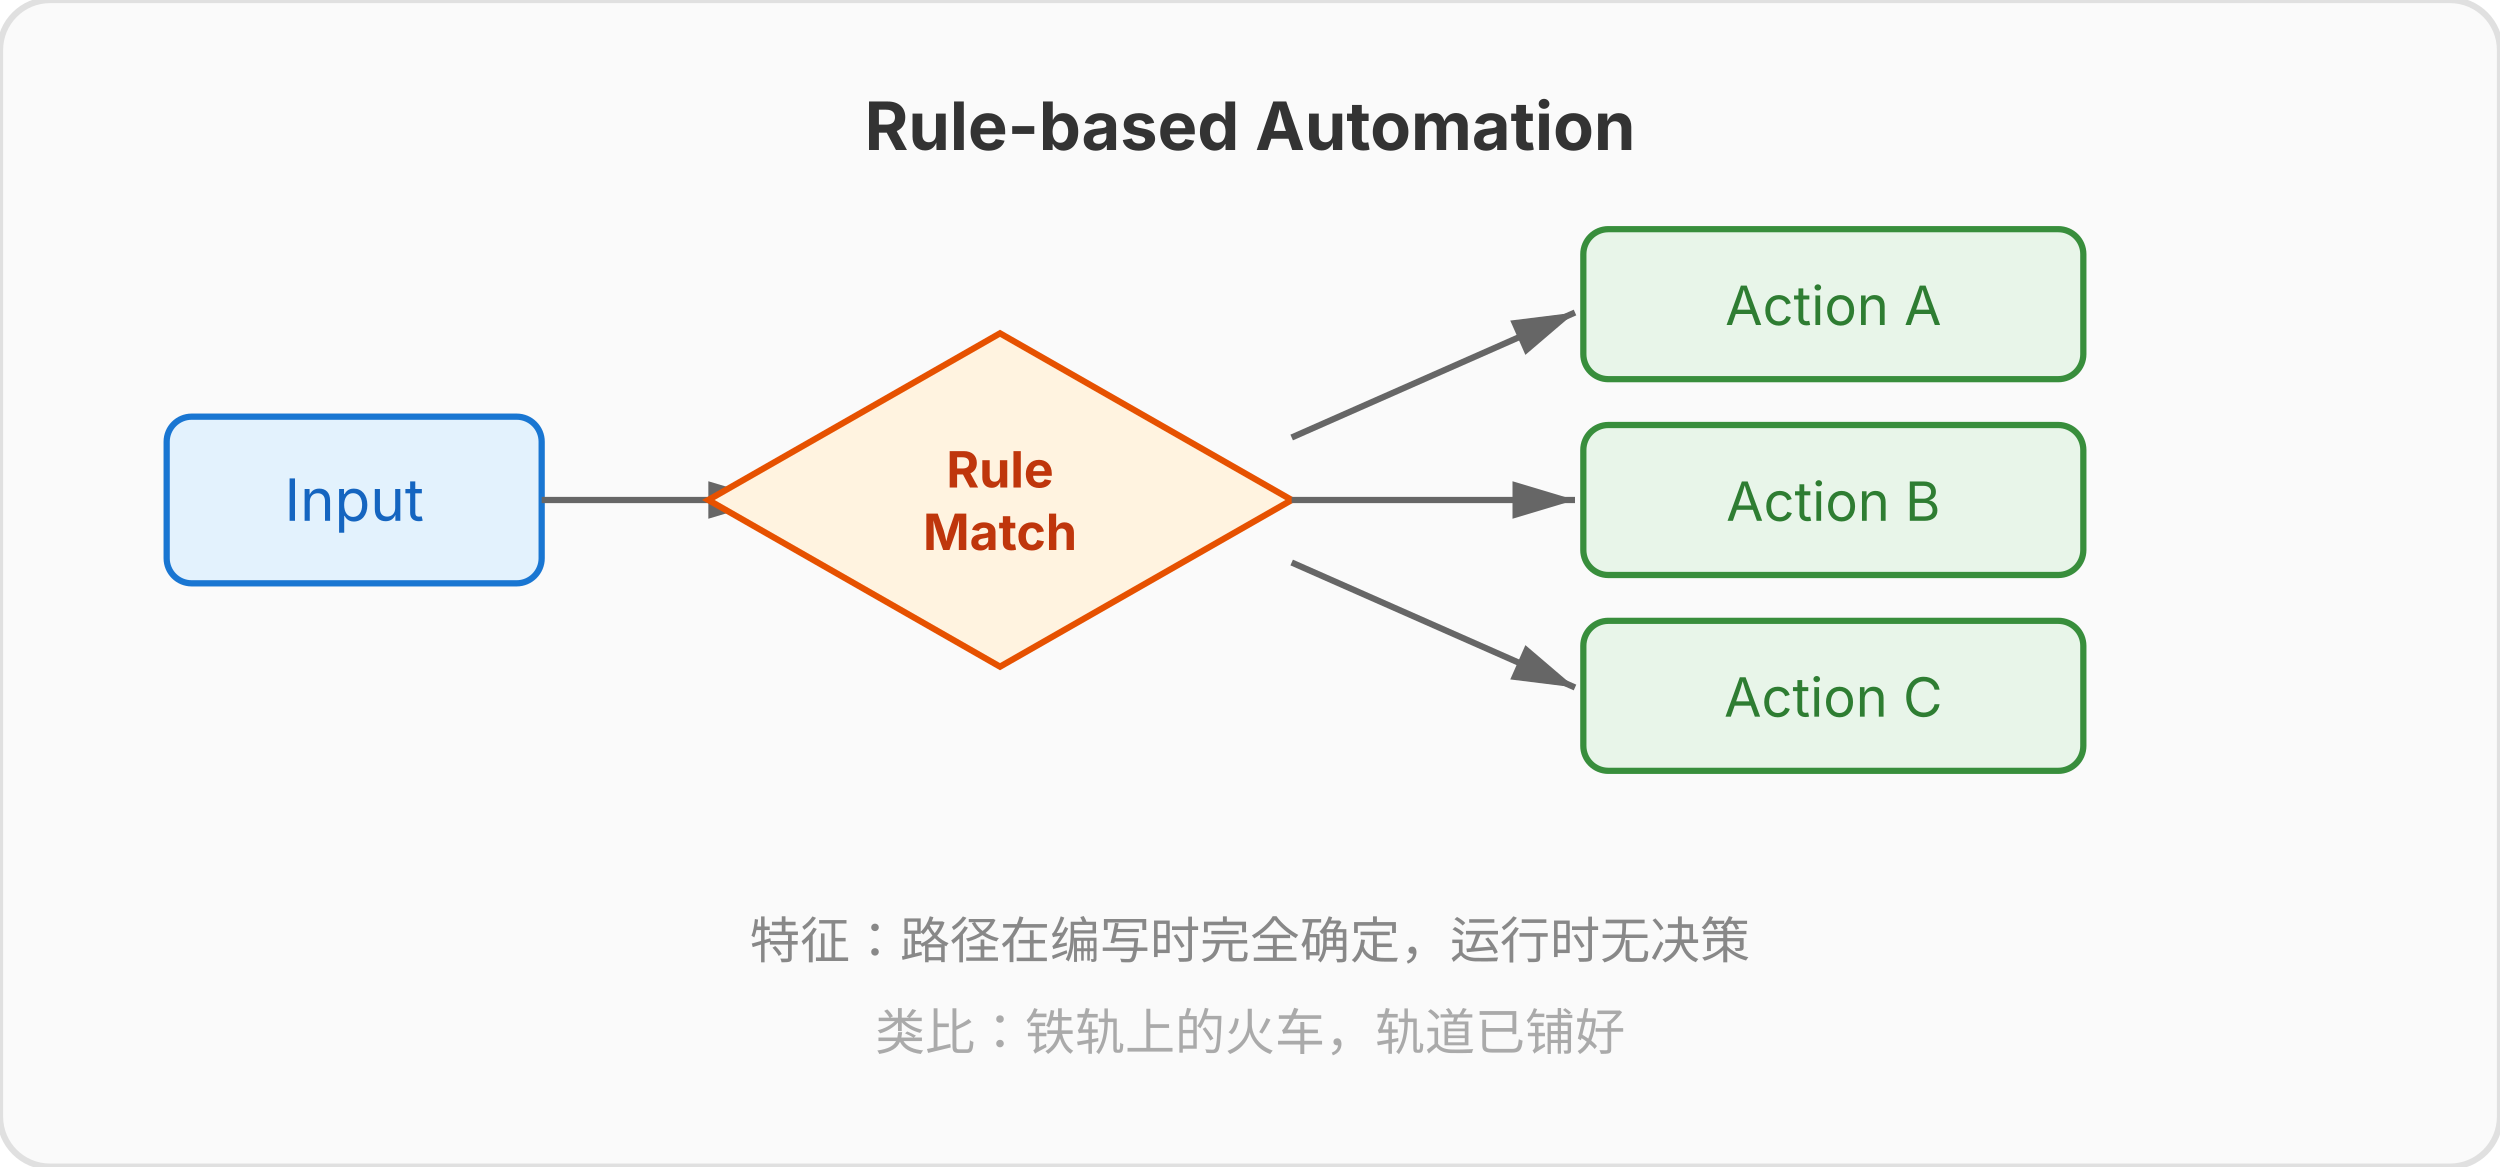
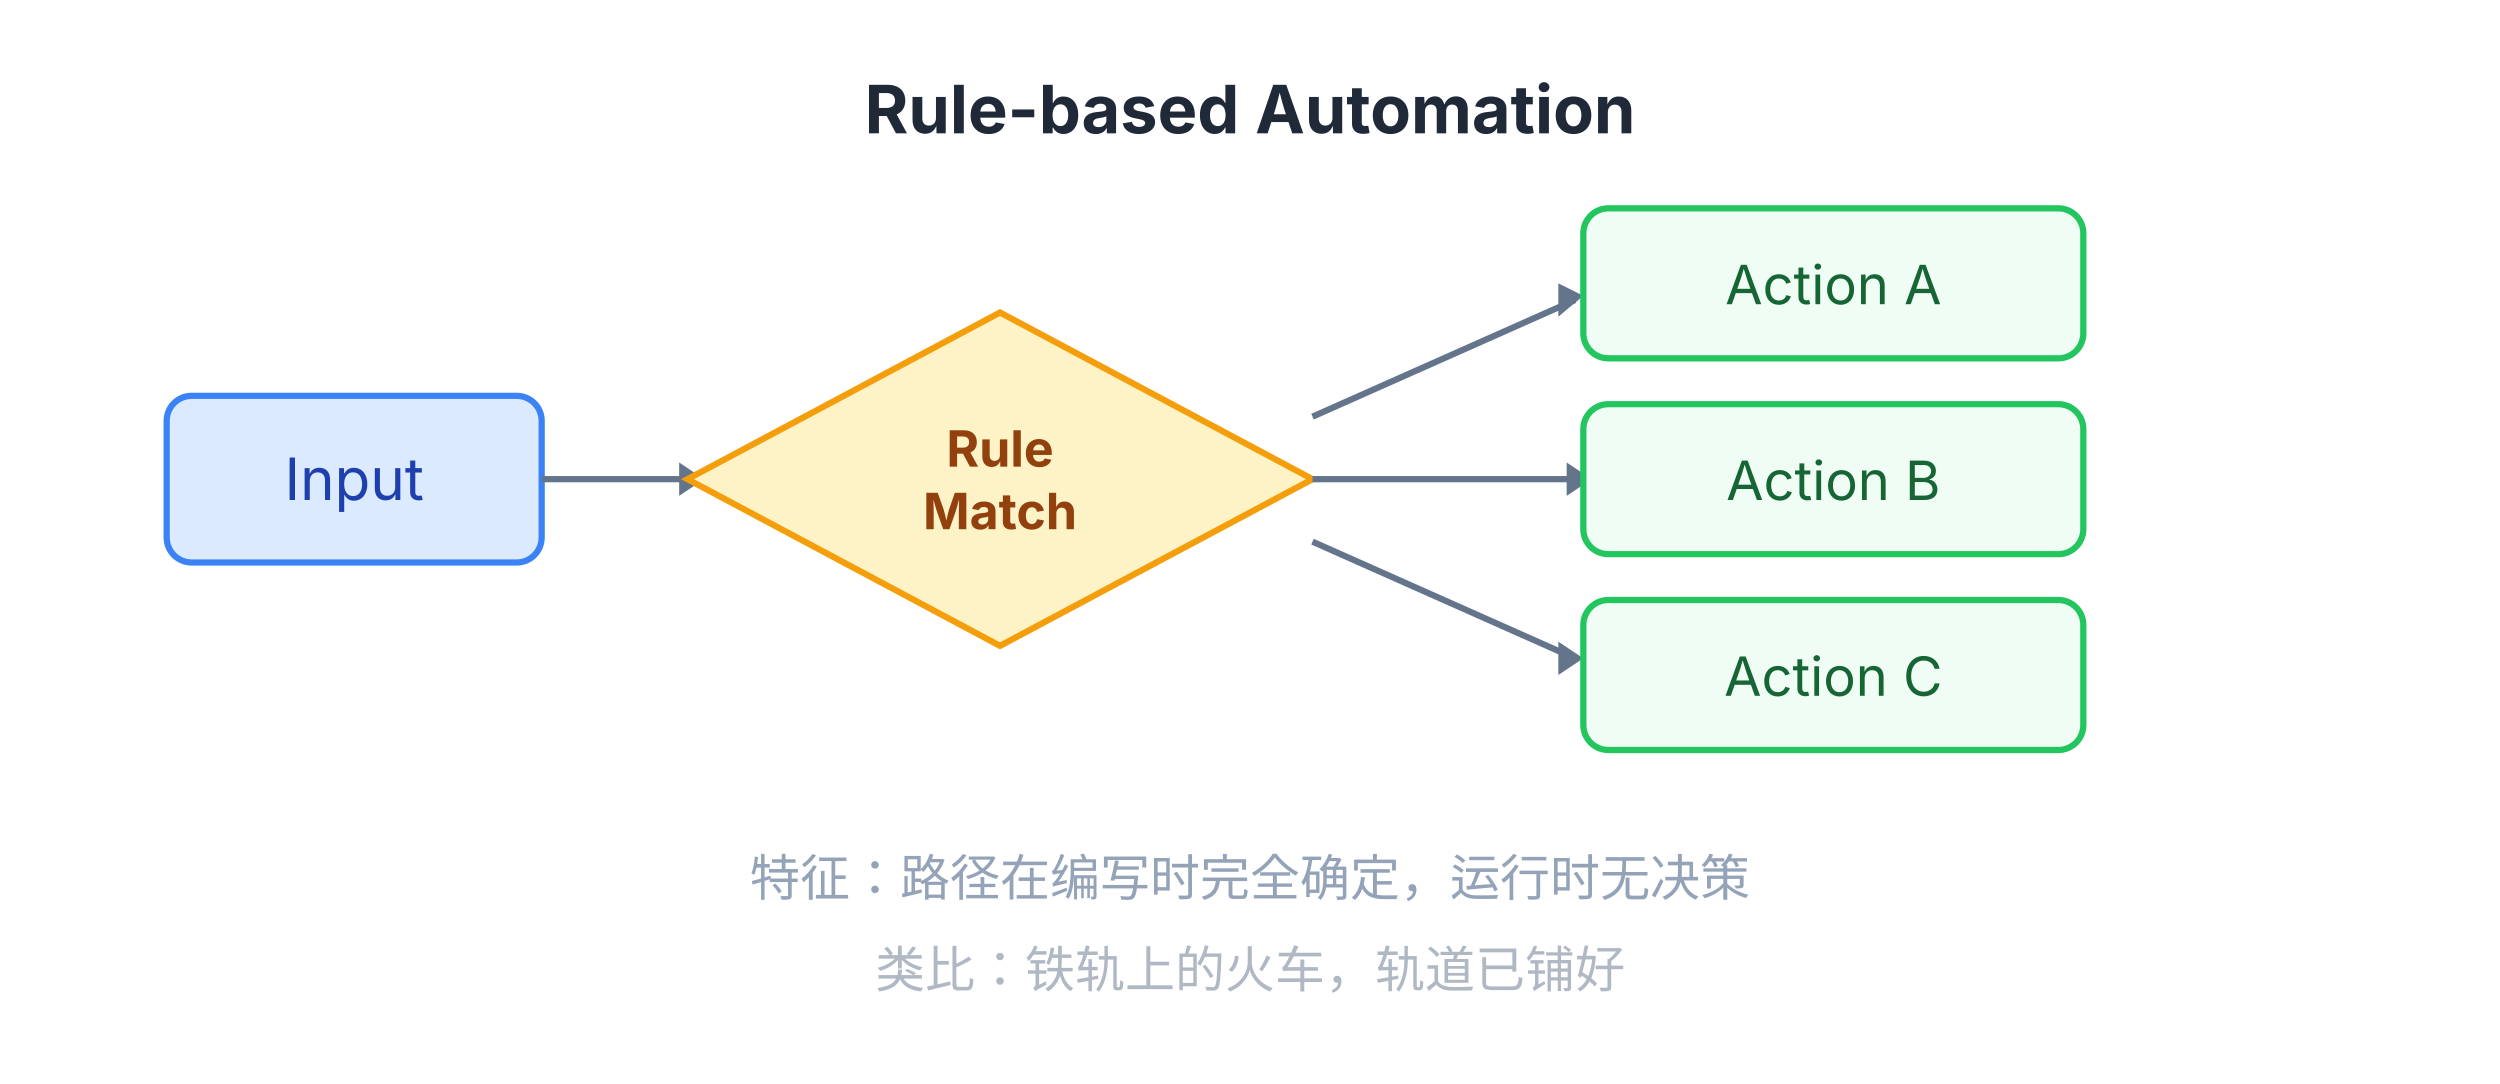
- <svg xmlns="http://www.w3.org/2000/svg" viewBox="0 0 600 280" font-family="-apple-system, 'Segoe UI', 'PingFang SC', 'Microsoft YaHei', sans-serif">
-   <defs>
-     <marker id="arrow" viewBox="0 0 10 6" refX="10" refY="3" markerWidth="10" markerHeight="6" orient="auto-start-reverse">
-       <path d="M0,0 L10,3 L0,6 Z" fill="#666" />
-     </marker>
-   </defs>
-   <rect width="600" height="280" rx="12" fill="#fafafa" stroke="#e0e0e0" stroke-width="1.5" />
-   <text x="300" y="36" text-anchor="middle" font-size="16" font-weight="bold" fill="#333">Rule-based Automation</text>
-   <rect x="40" y="100" width="90" height="40" rx="6" fill="#E3F2FD" stroke="#1976D2" stroke-width="1.5" />
-   <text x="85" y="125" text-anchor="middle" font-size="14" fill="#1565C0">Input</text>
-   <line x1="130" y1="120" x2="185" y2="120" stroke="#666" stroke-width="1.5" marker-end="url(#arrow)" />
-   <polygon points="240,80 310,120 240,160 170,120" fill="#FFF3E0" stroke="#E65100" stroke-width="1.5" />
-   <text x="240" y="117" text-anchor="middle" font-size="12" font-weight="bold" fill="#BF360C">Rule</text>
-   <text x="240" y="132" text-anchor="middle" font-size="12" font-weight="bold" fill="#BF360C">Match</text>
-   <rect x="380" y="55" width="120" height="36" rx="6" fill="#E8F5E9" stroke="#388E3C" stroke-width="1.5" />
-   <text x="440" y="78" text-anchor="middle" font-size="13" fill="#2E7D32">Action A</text>
-   <line x1="310" y1="105" x2="378" y2="75" stroke="#666" stroke-width="1.5" marker-end="url(#arrow)" />
-   <rect x="380" y="102" width="120" height="36" rx="6" fill="#E8F5E9" stroke="#388E3C" stroke-width="1.5" />
-   <text x="440" y="125" text-anchor="middle" font-size="13" fill="#2E7D32">Action B</text>
-   <line x1="310" y1="120" x2="378" y2="120" stroke="#666" stroke-width="1.5" marker-end="url(#arrow)" />
-   <rect x="380" y="149" width="120" height="36" rx="6" fill="#E8F5E9" stroke="#388E3C" stroke-width="1.5" />
-   <text x="440" y="172" text-anchor="middle" font-size="13" fill="#2E7D32">Action C</text>
-   <line x1="310" y1="135" x2="378" y2="165" stroke="#666" stroke-width="1.5" marker-end="url(#arrow)" />
-   <text x="300" y="230" text-anchor="middle" font-size="12" fill="#888">特征：路径在编写时完全确定，运行时无决策</text>
-   <text x="300" y="252" text-anchor="middle" font-size="12" fill="#aaa">类比：铁轨上的火车，轨道已铺好</text>
+ <svg xmlns="http://www.w3.org/2000/svg" viewBox="0 0 600 260" font-family="system-ui, -apple-system, 'PingFang SC', sans-serif">
+   <text x="300" y="32" text-anchor="middle" font-size="16" font-weight="bold" fill="#1F2937">Rule-based Automation</text>
+   <rect x="40" y="95" width="90" height="40" rx="6" fill="#DBEAFE" stroke="#3B82F6" stroke-width="1.5" />
+   <text x="85" y="120" text-anchor="middle" font-size="14" fill="#1E40AF">Input</text>
+   <line x1="130" y1="115" x2="165" y2="115" stroke="#64748B" stroke-width="1.5" />
+   <polygon points="163,111 169,115 163,119" fill="#64748B" />
+   <polygon points="240,75 315,115 240,155 165,115" fill="#FEF3C7" stroke="#F59E0B" stroke-width="1.5" />
+   <text x="240" y="112" text-anchor="middle" font-size="12" font-weight="bold" fill="#92400E">Rule</text>
+   <text x="240" y="127" text-anchor="middle" font-size="12" font-weight="bold" fill="#92400E">Match</text>
+   <line x1="315" y1="100" x2="378" y2="72" stroke="#64748B" stroke-width="1.5" />
+   <polygon points="374,68 380,71 374,76" fill="#64748B" />
+   <rect x="380" y="50" width="120" height="36" rx="6" fill="#F0FDF4" stroke="#22C55E" stroke-width="1.5" />
+   <text x="440" y="73" text-anchor="middle" font-size="13" fill="#166534">Action A</text>
+   <line x1="315" y1="115" x2="378" y2="115" stroke="#64748B" stroke-width="1.5" />
+   <polygon points="376,111 382,115 376,119" fill="#64748B" />
+   <rect x="380" y="97" width="120" height="36" rx="6" fill="#F0FDF4" stroke="#22C55E" stroke-width="1.5" />
+   <text x="440" y="120" text-anchor="middle" font-size="13" fill="#166534">Action B</text>
+   <line x1="315" y1="130" x2="378" y2="158" stroke="#64748B" stroke-width="1.5" />
+   <polygon points="374,154 380,158 374,162" fill="#64748B" />
+   <rect x="380" y="144" width="120" height="36" rx="6" fill="#F0FDF4" stroke="#22C55E" stroke-width="1.5" />
+   <text x="440" y="167" text-anchor="middle" font-size="13" fill="#166534">Action C</text>
+   <text x="300" y="215" text-anchor="middle" font-size="12" fill="#94A3B8">特征：路径在编写时完全确定，运行时无决策</text>
+   <text x="300" y="237" text-anchor="middle" font-size="12" fill="#B0B8C4">类比：铁轨上的火车，轨道已铺好</text>
</svg>
